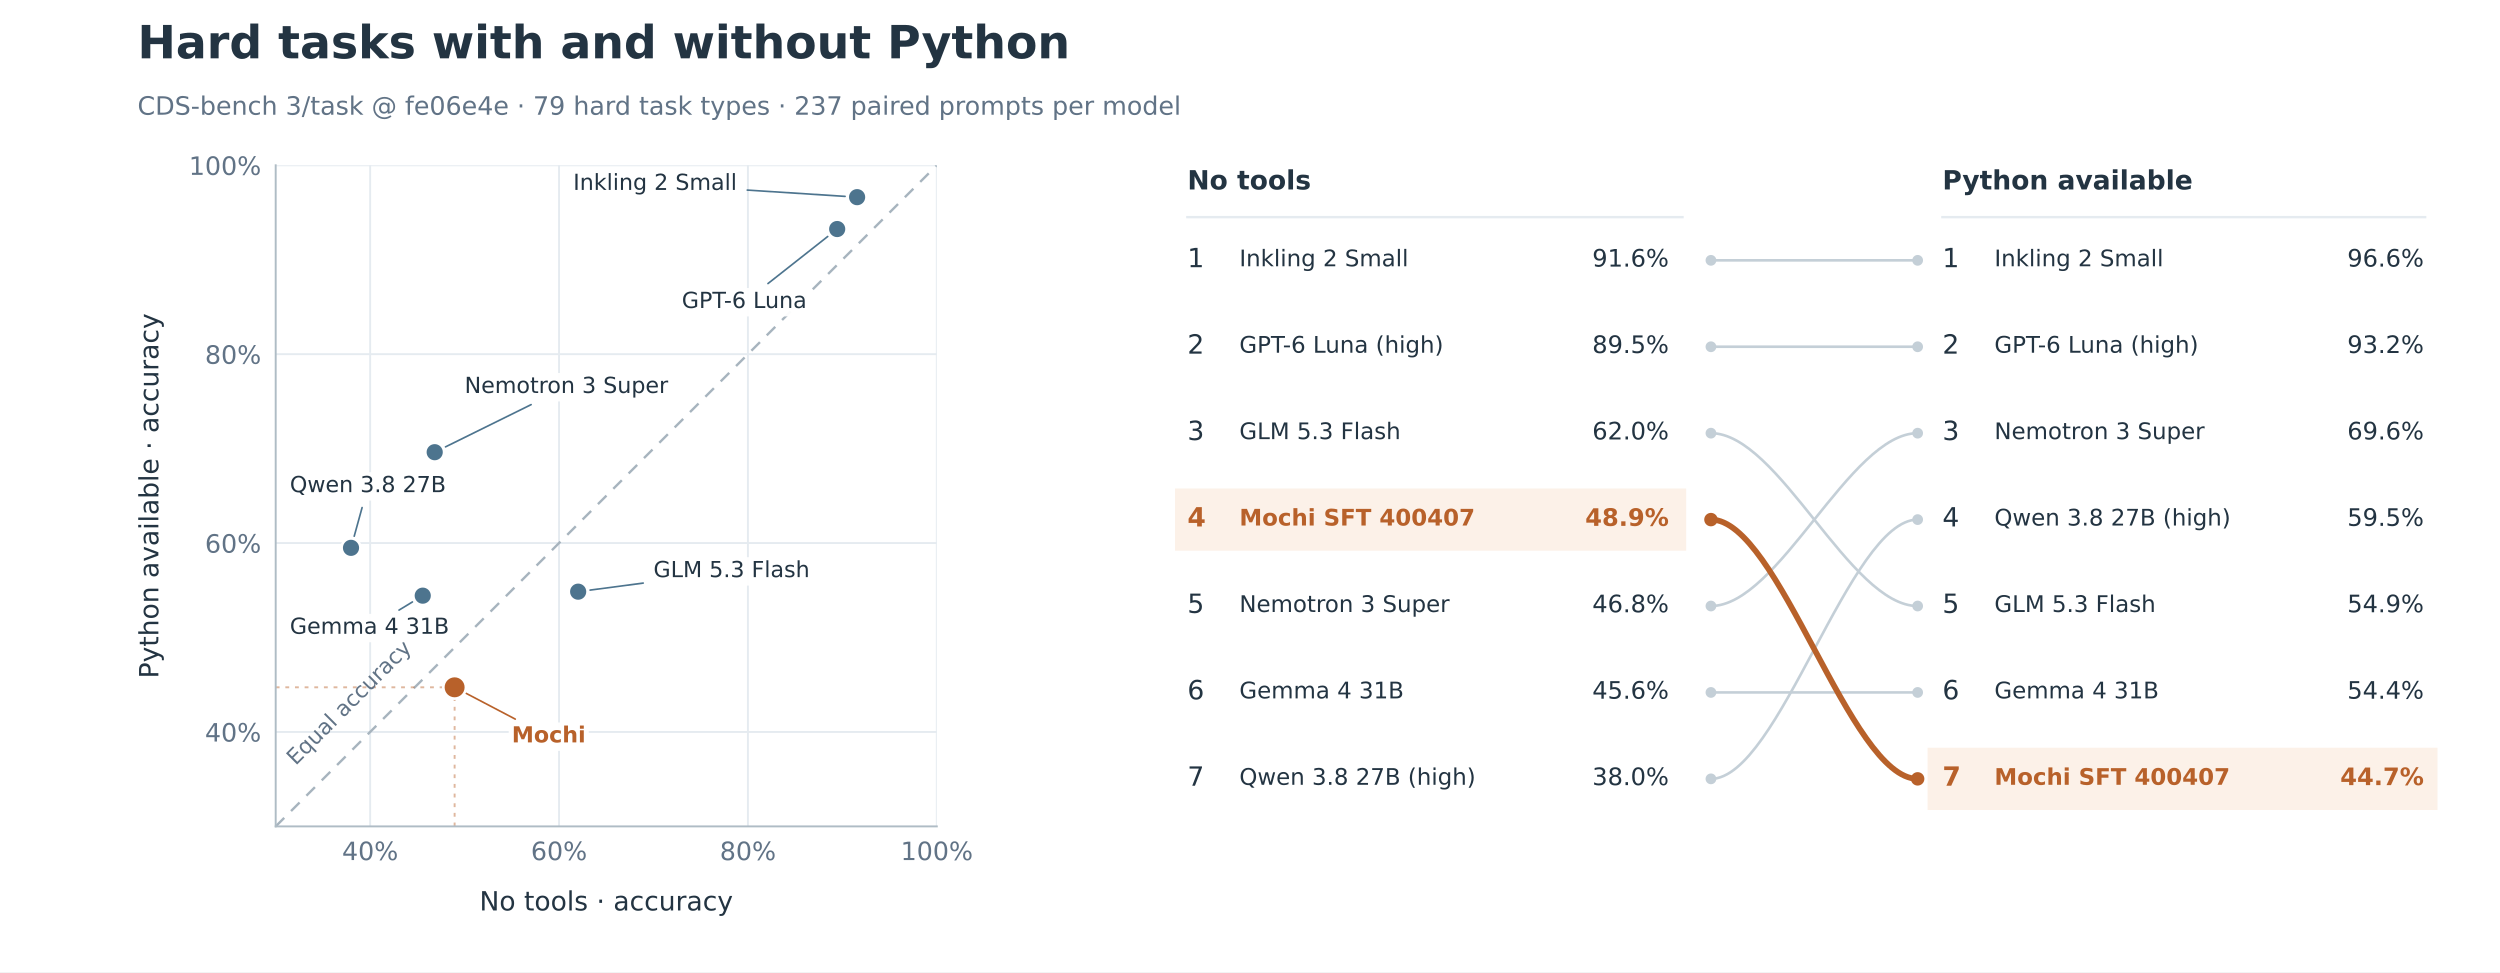
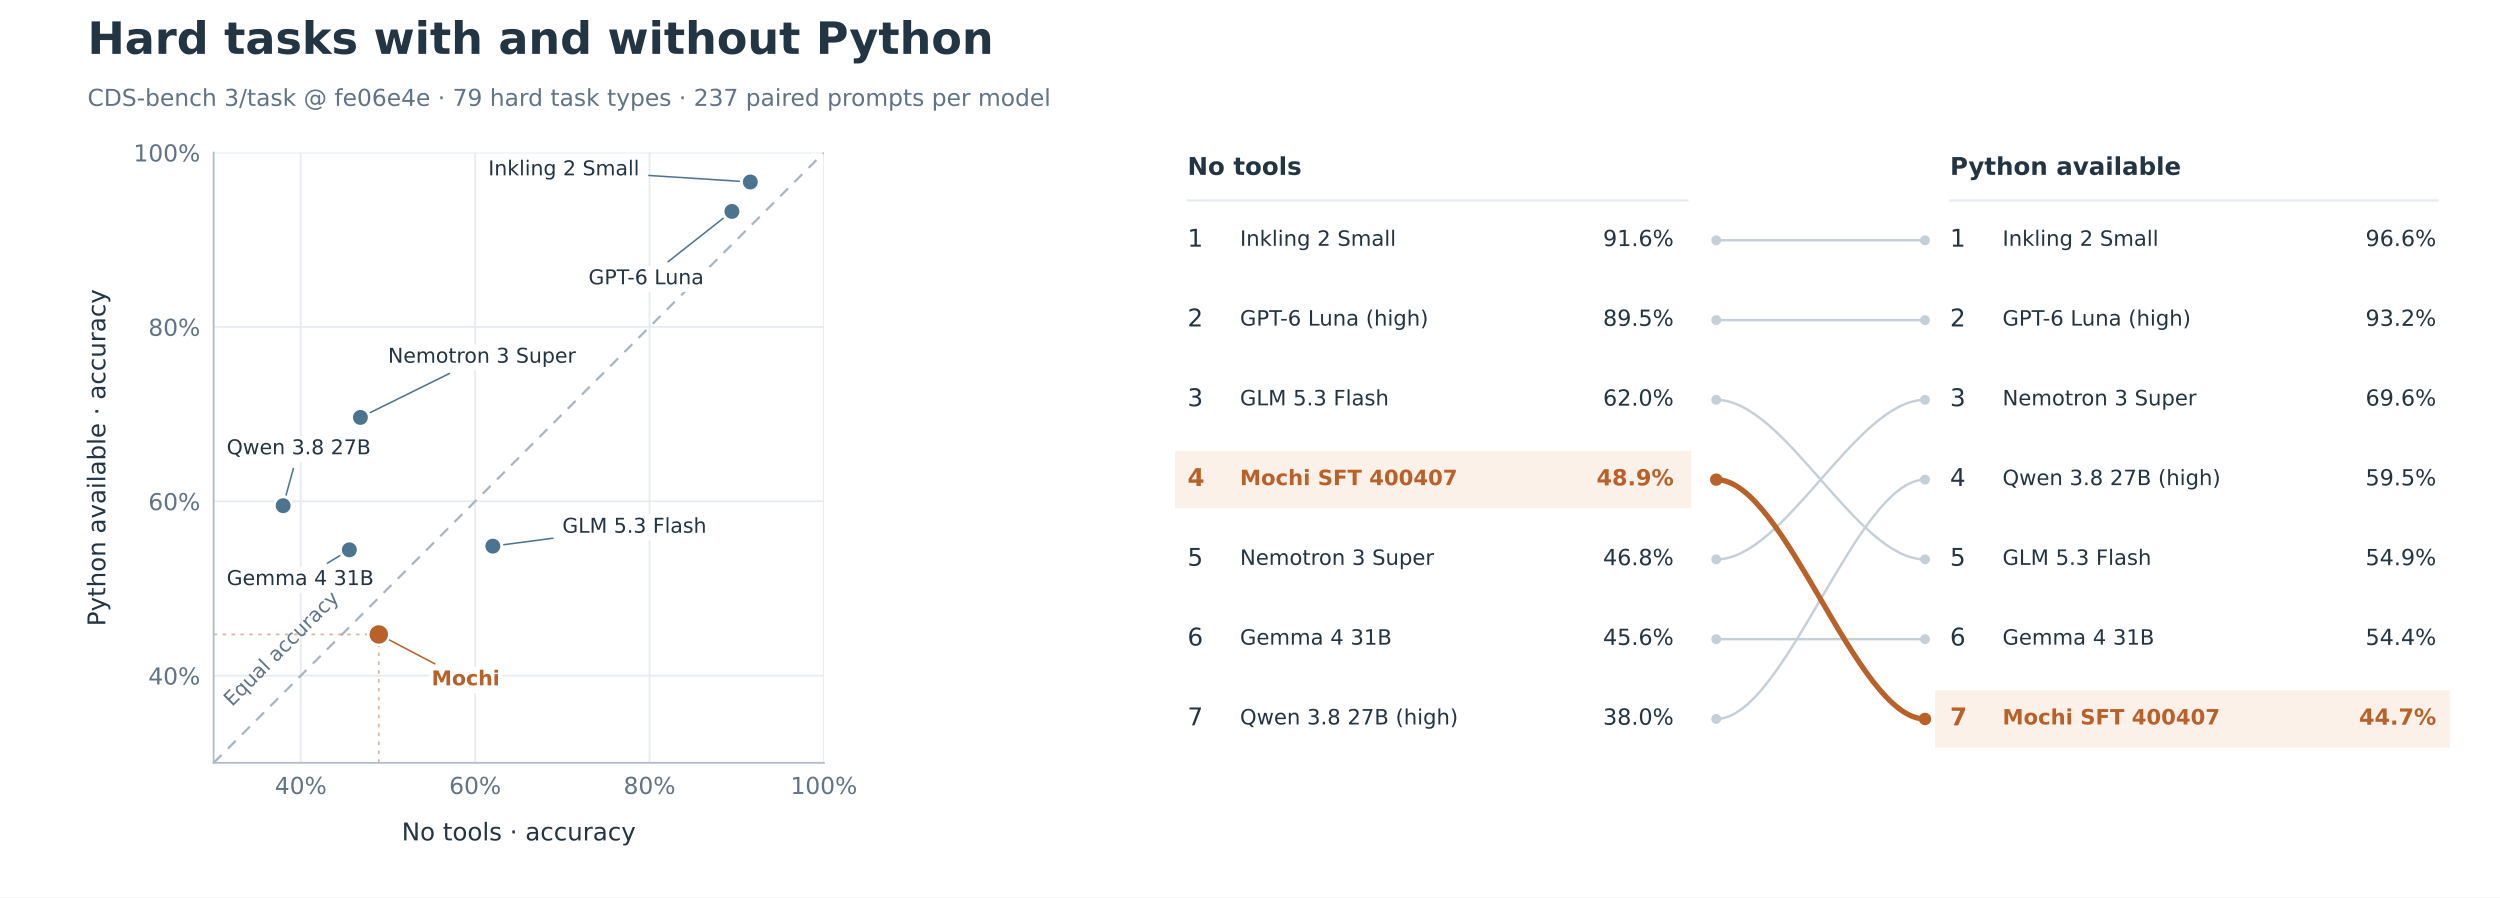
- <svg xmlns="http://www.w3.org/2000/svg" xmlns:xlink="http://www.w3.org/1999/xlink" width="1036.8pt" height="403.2pt" viewBox="0 0 1036.8 403.2" version="1.1">
+ <svg xmlns="http://www.w3.org/2000/svg" xmlns:xlink="http://www.w3.org/1999/xlink" width="1123.2pt" height="403.2pt" viewBox="0 0 1123.2 403.2" version="1.1">
  <defs>
    <style type="text/css">*{stroke-linejoin: round; stroke-linecap: butt}</style>
  </defs>
  <g id="figure_1">
    <g id="patch_1">
-       <path d="M 0 403.2  L 1036.8 403.2  L 1036.8 0  L 0 0  z " style="fill: #ffffff" />
+       <path d="M 0 403.2  L 1123.2 403.2  L 1123.2 0  L 0 0  z " style="fill: #ffffff" />
    </g>
    <g id="axes_1">
      <g id="patch_2">
-         <path d="M 114.336 342.72  L 388.512 342.72  L 388.512 68.544  L 114.336 68.544  z " style="fill: #ffffff" />
+         <path d="M 95.976 342.72  L 370.152 342.72  L 370.152 68.544  L 95.976 68.544  z " style="fill: #ffffff" />
      </g>
      <g id="matplotlib.axis_1">
        <g id="xtick_1">
          <g id="line2d_1">
-             <path d="M 153.504 342.72  L 153.504 68.544  " clip-path="url(#p7bc0e3a070)" style="fill: none; stroke: #e5ebf0; stroke-width: 0.8; stroke-linecap: square" />
+             <path d="M 135.144 342.72  L 135.144 68.544  " clip-path="url(#p1b340cc28b)" style="fill: none; stroke: #e5ebf0; stroke-width: 0.8; stroke-linecap: square" />
          </g>
          <g id="line2d_2" />
          <g id="text_1">
-             <text style="font-size: 10.5px; font-family: 'DejaVu Sans'; text-anchor: middle; fill: #617386" x="153.504" y="356.698" transform="rotate(-0 153.504 356.6975)">40%</text>
+             <text style="font-size: 10.5px; font-family: 'DejaVu Sans'; text-anchor: middle; fill: #617386" x="135.144" y="356.698" transform="rotate(-0 135.144 356.6975)">40%</text>
          </g>
        </g>
        <g id="xtick_2">
          <g id="line2d_3">
-             <path d="M 231.84 342.72  L 231.84 68.544  " clip-path="url(#p7bc0e3a070)" style="fill: none; stroke: #e5ebf0; stroke-width: 0.8; stroke-linecap: square" />
+             <path d="M 213.48 342.72  L 213.48 68.544  " clip-path="url(#p1b340cc28b)" style="fill: none; stroke: #e5ebf0; stroke-width: 0.8; stroke-linecap: square" />
          </g>
          <g id="line2d_4" />
          <g id="text_2">
-             <text style="font-size: 10.5px; font-family: 'DejaVu Sans'; text-anchor: middle; fill: #617386" x="231.84" y="356.698" transform="rotate(-0 231.84 356.6975)">60%</text>
+             <text style="font-size: 10.5px; font-family: 'DejaVu Sans'; text-anchor: middle; fill: #617386" x="213.48" y="356.698" transform="rotate(-0 213.48 356.6975)">60%</text>
          </g>
        </g>
        <g id="xtick_3">
          <g id="line2d_5">
-             <path d="M 310.176 342.72  L 310.176 68.544  " clip-path="url(#p7bc0e3a070)" style="fill: none; stroke: #e5ebf0; stroke-width: 0.8; stroke-linecap: square" />
+             <path d="M 291.816 342.72  L 291.816 68.544  " clip-path="url(#p1b340cc28b)" style="fill: none; stroke: #e5ebf0; stroke-width: 0.8; stroke-linecap: square" />
          </g>
          <g id="line2d_6" />
          <g id="text_3">
-             <text style="font-size: 10.5px; font-family: 'DejaVu Sans'; text-anchor: middle; fill: #617386" x="310.176" y="356.698" transform="rotate(-0 310.176 356.6975)">80%</text>
+             <text style="font-size: 10.5px; font-family: 'DejaVu Sans'; text-anchor: middle; fill: #617386" x="291.816" y="356.698" transform="rotate(-0 291.816 356.6975)">80%</text>
          </g>
        </g>
        <g id="xtick_4">
          <g id="line2d_7">
-             <path d="M 388.512 342.72  L 388.512 68.544  " clip-path="url(#p7bc0e3a070)" style="fill: none; stroke: #e5ebf0; stroke-width: 0.8; stroke-linecap: square" />
+             <path d="M 370.152 342.72  L 370.152 68.544  " clip-path="url(#p1b340cc28b)" style="fill: none; stroke: #e5ebf0; stroke-width: 0.8; stroke-linecap: square" />
          </g>
          <g id="line2d_8" />
          <g id="text_4">
-             <text style="font-size: 10.5px; font-family: 'DejaVu Sans'; text-anchor: middle; fill: #617386" x="388.512" y="356.698" transform="rotate(-0 388.512 356.6975)">100%</text>
+             <text style="font-size: 10.5px; font-family: 'DejaVu Sans'; text-anchor: middle; fill: #617386" x="370.152" y="356.698" transform="rotate(-0 370.152 356.6975)">100%</text>
          </g>
        </g>
        <g id="text_5">
-           <text style="font-size: 11px; font-family: 'DejaVu Sans'; text-anchor: middle; fill: #233442" x="251.424" y="377.578" transform="rotate(-0 251.424 377.5783)">No tools · accuracy</text>
+           <text style="font-size: 11px; font-family: 'DejaVu Sans'; text-anchor: middle; fill: #233442" x="233.064" y="377.578" transform="rotate(-0 233.064 377.5783)">No tools · accuracy</text>
        </g>
      </g>
      <g id="matplotlib.axis_2">
        <g id="ytick_1">
          <g id="line2d_9">
-             <path d="M 114.336 303.552  L 388.512 303.552  " clip-path="url(#p7bc0e3a070)" style="fill: none; stroke: #e5ebf0; stroke-width: 0.8; stroke-linecap: square" />
+             <path d="M 95.976 303.552  L 370.152 303.552  " clip-path="url(#p1b340cc28b)" style="fill: none; stroke: #e5ebf0; stroke-width: 0.8; stroke-linecap: square" />
          </g>
          <g id="line2d_10" />
          <g id="text_6">
-             <text style="font-size: 10.5px; font-family: 'DejaVu Sans'; text-anchor: end; fill: #617386" x="108.336" y="307.541" transform="rotate(-0 108.336 307.5408)">40%</text>
+             <text style="font-size: 10.5px; font-family: 'DejaVu Sans'; text-anchor: end; fill: #617386" x="89.976" y="307.541" transform="rotate(-0 89.976 307.5408)">40%</text>
          </g>
        </g>
        <g id="ytick_2">
          <g id="line2d_11">
-             <path d="M 114.336 225.216  L 388.512 225.216  " clip-path="url(#p7bc0e3a070)" style="fill: none; stroke: #e5ebf0; stroke-width: 0.8; stroke-linecap: square" />
+             <path d="M 95.976 225.216  L 370.152 225.216  " clip-path="url(#p1b340cc28b)" style="fill: none; stroke: #e5ebf0; stroke-width: 0.8; stroke-linecap: square" />
          </g>
          <g id="line2d_12" />
          <g id="text_7">
-             <text style="font-size: 10.5px; font-family: 'DejaVu Sans'; text-anchor: end; fill: #617386" x="108.336" y="229.205" transform="rotate(-0 108.336 229.2048)">60%</text>
+             <text style="font-size: 10.5px; font-family: 'DejaVu Sans'; text-anchor: end; fill: #617386" x="89.976" y="229.205" transform="rotate(-0 89.976 229.2048)">60%</text>
          </g>
        </g>
        <g id="ytick_3">
          <g id="line2d_13">
-             <path d="M 114.336 146.88  L 388.512 146.88  " clip-path="url(#p7bc0e3a070)" style="fill: none; stroke: #e5ebf0; stroke-width: 0.8; stroke-linecap: square" />
+             <path d="M 95.976 146.88  L 370.152 146.88  " clip-path="url(#p1b340cc28b)" style="fill: none; stroke: #e5ebf0; stroke-width: 0.8; stroke-linecap: square" />
          </g>
          <g id="line2d_14" />
          <g id="text_8">
-             <text style="font-size: 10.5px; font-family: 'DejaVu Sans'; text-anchor: end; fill: #617386" x="108.336" y="150.869" transform="rotate(-0 108.336 150.8688)">80%</text>
+             <text style="font-size: 10.5px; font-family: 'DejaVu Sans'; text-anchor: end; fill: #617386" x="89.976" y="150.869" transform="rotate(-0 89.976 150.8688)">80%</text>
          </g>
        </g>
        <g id="ytick_4">
          <g id="line2d_15">
-             <path d="M 114.336 68.544  L 388.512 68.544  " clip-path="url(#p7bc0e3a070)" style="fill: none; stroke: #e5ebf0; stroke-width: 0.8; stroke-linecap: square" />
+             <path d="M 95.976 68.544  L 370.152 68.544  " clip-path="url(#p1b340cc28b)" style="fill: none; stroke: #e5ebf0; stroke-width: 0.8; stroke-linecap: square" />
          </g>
          <g id="line2d_16" />
          <g id="text_9">
-             <text style="font-size: 10.5px; font-family: 'DejaVu Sans'; text-anchor: end; fill: #617386" x="108.336" y="72.533" transform="rotate(-0 108.336 72.53277)">100%</text>
+             <text style="font-size: 10.5px; font-family: 'DejaVu Sans'; text-anchor: end; fill: #617386" x="89.976" y="72.533" transform="rotate(-0 89.976 72.53277)">100%</text>
          </g>
        </g>
        <g id="text_10">
-           <text style="font-size: 11px; font-family: 'DejaVu Sans'; text-anchor: middle; fill: #233442" x="65.675" y="205.632" transform="rotate(-90 65.67491 205.632)">Python available · accuracy</text>
+           <text style="font-size: 11px; font-family: 'DejaVu Sans'; text-anchor: middle; fill: #233442" x="47.315" y="205.632" transform="rotate(-90 47.31491 205.632)">Python available · accuracy</text>
        </g>
      </g>
      <g id="line2d_17">
-         <path d="M 114.336 342.72  L 388.512 68.544  " clip-path="url(#p7bc0e3a070)" style="fill: none; stroke-dasharray: 5,4; stroke-dashoffset: 0; stroke: #a7b4be" />
+         <path d="M 95.976 342.72  L 370.152 68.544  " clip-path="url(#p1b340cc28b)" style="fill: none; stroke-dasharray: 5,4; stroke-dashoffset: 0; stroke: #a7b4be" />
      </g>
      <g id="LineCollection_1">
-         <path d="M 188.54 342.72  L 188.54 285.042  " clip-path="url(#p7bc0e3a070)" style="fill: none; stroke-dasharray: 1.6,2.4; stroke-dashoffset: 0; stroke: #b8612a; stroke-opacity: 0.45; stroke-width: 0.8" />
+         <path d="M 170.18 342.72  L 170.18 285.042  " clip-path="url(#p1b340cc28b)" style="fill: none; stroke-dasharray: 1.6,2.4; stroke-dashoffset: 0; stroke: #b8612a; stroke-opacity: 0.45; stroke-width: 0.8" />
      </g>
      <g id="LineCollection_2">
-         <path d="M 114.336 285.042  L 188.54 285.042  " clip-path="url(#p7bc0e3a070)" style="fill: none; stroke-dasharray: 1.6,2.4; stroke-dashoffset: 0; stroke: #b8612a; stroke-opacity: 0.45; stroke-width: 0.8" />
+         <path d="M 95.976 285.042  L 170.18 285.042  " clip-path="url(#p1b340cc28b)" style="fill: none; stroke-dasharray: 1.6,2.4; stroke-dashoffset: 0; stroke: #b8612a; stroke-opacity: 0.45; stroke-width: 0.8" />
      </g>
      <g id="patch_3">
-         <path d="M 114.336 342.72  L 114.336 68.544  " style="fill: none; stroke: #afbcc5; stroke-width: 0.8; stroke-linejoin: miter; stroke-linecap: square" />
+         <path d="M 95.976 342.72  L 95.976 68.544  " style="fill: none; stroke: #afbcc5; stroke-width: 0.8; stroke-linejoin: miter; stroke-linecap: square" />
      </g>
      <g id="patch_4">
-         <path d="M 114.336 342.72  L 388.512 342.72  " style="fill: none; stroke: #afbcc5; stroke-width: 0.8; stroke-linejoin: miter; stroke-linecap: square" />
+         <path d="M 95.976 342.72  L 370.152 342.72  " style="fill: none; stroke: #afbcc5; stroke-width: 0.8; stroke-linejoin: miter; stroke-linecap: square" />
      </g>
      <g id="text_11">
-         <text style="font-size: 9px; font-family: 'DejaVu Sans'; text-anchor: start; fill: #617386" x="122.599" y="317.69" transform="rotate(-45 122.5992 317.6904)">Equal accuracy</text>
+         <text style="font-size: 9px; font-family: 'DejaVu Sans'; text-anchor: start; fill: #617386" x="104.239" y="317.69" transform="rotate(-45 104.2392 317.6904)">Equal accuracy</text>
      </g>
      <g id="patch_5">
-         <path d="M 309.909 78.836  Q 330.188 80.14 350.468 81.444  " style="fill: none; stroke: #4d748e; stroke-width: 0.7; stroke-linecap: round" />
+         <path d="M 291.549 78.836  Q 311.829 80.14 332.108 81.444  " style="fill: none; stroke: #4d748e; stroke-width: 0.7; stroke-linecap: round" />
      </g>
      <g id="text_12">
        <g id="patch_6">
-           <path d="M 236.427 82.266  L 306.911 82.266  L 306.911 70.489  L 236.427 70.489  z " style="fill: #ffffff; opacity: 0.95" />
-         </g>
-         <text style="font-size: 9.2px; font-family: 'DejaVu Sans'; text-anchor: start; fill: #233442" x="237.715" y="78.768" transform="rotate(-0 237.7152 78.7678)">Inkling 2 Small</text>
+           <path d="M 218.067 82.266  L 288.551 82.266  L 288.551 70.489  L 218.067 70.489  z " style="fill: #ffffff; opacity: 0.95" />
+         </g>
+         <text style="font-size: 9.2px; font-family: 'DejaVu Sans'; text-anchor: start; fill: #233442" x="219.355" y="78.768" transform="rotate(-0 219.3552 78.7678)">Inkling 2 Small</text>
      </g>
      <g id="patch_7">
-         <path d="M 318.495 117.594  Q 330.881 107.837 343.268 98.08  " style="fill: none; stroke: #4d748e; stroke-width: 0.7; stroke-linecap: round" />
+         <path d="M 300.135 117.594  Q 312.521 107.837 324.908 98.08  " style="fill: none; stroke: #4d748e; stroke-width: 0.7; stroke-linecap: round" />
      </g>
      <g id="text_13">
        <g id="patch_8">
-           <path d="M 281.47 131.226  L 335.858 131.226  L 335.858 119.45  L 281.47 119.45  z " style="fill: #ffffff; opacity: 0.95" />
-         </g>
-         <text style="font-size: 9.2px; font-family: 'DejaVu Sans'; text-anchor: start; fill: #233442" x="282.758" y="127.727" transform="rotate(-0 282.7584 127.7274)">GPT-6 Luna</text>
+           <path d="M 263.11 131.226  L 317.498 131.226  L 317.498 119.45  L 263.11 119.45  z " style="fill: #ffffff; opacity: 0.95" />
+         </g>
+         <text style="font-size: 9.2px; font-family: 'DejaVu Sans'; text-anchor: start; fill: #233442" x="264.398" y="127.727" transform="rotate(-0 264.3984 127.7274)">GPT-6 Luna</text>
      </g>
      <g id="patch_9">
-         <path d="M 220.263 167.806  Q 202.511 176.565 184.76 185.323  " style="fill: none; stroke: #4d748e; stroke-width: 0.7; stroke-linecap: round" />
+         <path d="M 201.903 167.806  Q 184.151 176.565 166.4 185.323  " style="fill: none; stroke: #4d748e; stroke-width: 0.7; stroke-linecap: round" />
      </g>
      <g id="text_14">
        <g id="patch_10">
-           <path d="M 191.384 166.477  L 278.396 166.477  L 278.396 154.701  L 191.384 154.701  z " style="fill: #ffffff; opacity: 0.95" />
-         </g>
-         <text style="font-size: 9.2px; font-family: 'DejaVu Sans'; text-anchor: start; fill: #233442" x="192.672" y="162.979" transform="rotate(-0 192.672 162.9786)">Nemotron 3 Super</text>
+           <path d="M 173.024 166.477  L 260.036 166.477  L 260.036 154.701  L 173.024 154.701  z " style="fill: #ffffff; opacity: 0.95" />
+         </g>
+         <text style="font-size: 9.2px; font-family: 'DejaVu Sans'; text-anchor: start; fill: #233442" x="174.312" y="162.979" transform="rotate(-0 174.312 162.9786)">Nemotron 3 Super</text>
      </g>
      <g id="patch_11">
-         <path d="M 266.746 241.812  Q 255.737 243.268 244.728 244.723  " style="fill: none; stroke: #4d748e; stroke-width: 0.7; stroke-linecap: round" />
+         <path d="M 248.386 241.812  Q 237.377 243.268 226.368 244.723  " style="fill: none; stroke: #4d748e; stroke-width: 0.7; stroke-linecap: round" />
      </g>
      <g id="text_15">
        <g id="patch_12">
-           <path d="M 269.72 242.855  L 337.075 242.855  L 337.075 231.078  L 269.72 231.078  z " style="fill: #ffffff; opacity: 0.95" />
-         </g>
-         <text style="font-size: 9.2px; font-family: 'DejaVu Sans'; text-anchor: start; fill: #233442" x="271.008" y="239.357" transform="rotate(-0 271.008 239.3566)">GLM 5.3 Flash</text>
+           <path d="M 251.36 242.855  L 318.716 242.855  L 318.716 231.078  L 251.36 231.078  z " style="fill: #ffffff; opacity: 0.95" />
+         </g>
+         <text style="font-size: 9.2px; font-family: 'DejaVu Sans'; text-anchor: start; fill: #233442" x="252.648" y="239.357" transform="rotate(-0 252.648 239.3566)">GLM 5.3 Flash</text>
      </g>
      <g id="patch_13">
-         <path d="M 150.17 210.498  Q 148.535 216.437 146.899 222.376  " style="fill: none; stroke: #4d748e; stroke-width: 0.7; stroke-linecap: round" />
+         <path d="M 131.81 210.498  Q 130.175 216.437 128.539 222.376  " style="fill: none; stroke: #4d748e; stroke-width: 0.7; stroke-linecap: round" />
      </g>
      <g id="text_16">
        <g id="patch_14">
-           <path d="M 118.923 207.603  L 186.254 207.603  L 186.254 195.827  L 118.923 195.827  z " style="fill: #ffffff; opacity: 0.95" />
-         </g>
-         <text style="font-size: 9.2px; font-family: 'DejaVu Sans'; text-anchor: start; fill: #233442" x="120.211" y="204.105" transform="rotate(-0 120.2112 204.105)">Qwen 3.8 27B</text>
+           <path d="M 100.563 207.603  L 167.894 207.603  L 167.894 195.827  L 100.563 195.827  z " style="fill: #ffffff; opacity: 0.95" />
+         </g>
+         <text style="font-size: 9.2px; font-family: 'DejaVu Sans'; text-anchor: start; fill: #233442" x="101.851" y="204.105" transform="rotate(-0 101.8512 204.105)">Qwen 3.8 27B</text>
      </g>
      <g id="patch_15">
-         <path d="M 165.481 253.02  Q 168.264 251.326 171.046 249.632  " style="fill: none; stroke: #4d748e; stroke-width: 0.7; stroke-linecap: round" />
+         <path d="M 147.121 253.02  Q 149.904 251.326 152.686 249.632  " style="fill: none; stroke: #4d748e; stroke-width: 0.7; stroke-linecap: round" />
      </g>
      <g id="text_17">
        <g id="patch_16">
-           <path d="M 118.923 266.355  L 187.57 266.355  L 187.57 254.579  L 118.923 254.579  z " style="fill: #ffffff; opacity: 0.95" />
-         </g>
-         <text style="font-size: 9.2px; font-family: 'DejaVu Sans'; text-anchor: start; fill: #233442" x="120.211" y="262.857" transform="rotate(-0 120.2112 262.857)">Gemma 4 31B</text>
+           <path d="M 100.563 266.355  L 169.21 266.355  L 169.21 254.579  L 100.563 254.579  z " style="fill: #ffffff; opacity: 0.95" />
+         </g>
+         <text style="font-size: 9.2px; font-family: 'DejaVu Sans'; text-anchor: start; fill: #233442" x="101.851" y="262.857" transform="rotate(-0 101.8512 262.857)">Gemma 4 31B</text>
      </g>
      <g id="patch_17">
-         <path d="M 213.687 298.229  Q 203.328 292.797 192.97 287.365  " style="fill: none; stroke: #b8612a; stroke-width: 0.7; stroke-linecap: round" />
+         <path d="M 195.327 298.229  Q 184.968 292.797 174.61 287.365  " style="fill: none; stroke: #b8612a; stroke-width: 0.7; stroke-linecap: round" />
      </g>
      <g id="text_18">
        <g id="patch_18">
-           <path d="M 210.968 311.399  L 244.177 311.399  L 244.177 299.622  L 210.968 299.622  z " style="fill: #ffffff; opacity: 0.95" />
-         </g>
-         <text style="font-weight: 700; font-size: 9.2px; font-family: 'DejaVu Sans'; text-anchor: start; fill: #b8612a" x="212.256" y="307.901" transform="rotate(-0 212.256 307.9006)">Mochi</text>
+           <path d="M 192.608 311.399  L 225.817 311.399  L 225.817 299.622  L 192.608 299.622  z " style="fill: #ffffff; opacity: 0.95" />
+         </g>
+         <text style="font-weight: 700; font-size: 9.2px; font-family: 'DejaVu Sans'; text-anchor: start; fill: #b8612a" x="193.896" y="307.901" transform="rotate(-0 193.896 307.9006)">Mochi</text>
      </g>
      <g id="PathCollection_1">
        <defs>
-           <path id="m084193878b" d="M 0 3.905  C 1.036 3.905 2.029 3.494 2.761 2.761  C 3.494 2.029 3.905 1.036 3.905 0  C 3.905 -1.036 3.494 -2.029 2.761 -2.761  C 2.029 -3.494 1.036 -3.905 0 -3.905  C -1.036 -3.905 -2.029 -3.494 -2.761 -2.761  C -3.494 -2.029 -3.905 -1.036 -3.905 0  C -3.905 1.036 -3.494 2.029 -2.761 2.761  C -2.029 3.494 -1.036 3.905 0 3.905  z " style="stroke: #ffffff; stroke-width: 1.1" />
+           <path id="m61bcc701a3" d="M 0 3.905  C 1.036 3.905 2.029 3.494 2.761 2.761  C 3.494 2.029 3.905 1.036 3.905 0  C 3.905 -1.036 3.494 -2.029 2.761 -2.761  C 2.029 -3.494 1.036 -3.905 0 -3.905  C -1.036 -3.905 -2.029 -3.494 -2.761 -2.761  C -3.494 -2.029 -3.905 -1.036 -3.905 0  C -3.905 1.036 -3.494 2.029 -2.761 2.761  C -2.029 3.494 -1.036 3.905 0 3.905  z " style="stroke: #ffffff; stroke-width: 1.1" />
        </defs>
-         <g clip-path="url(#p7bc0e3a070)">
-           <use xlink:href="#m084193878b" x="355.459" y="81.765" style="fill: #4d748e; stroke: #ffffff; stroke-width: 1.1" />
+         <g clip-path="url(#p1b340cc28b)">
+           <use xlink:href="#m61bcc701a3" x="337.099" y="81.765" style="fill: #4d748e; stroke: #ffffff; stroke-width: 1.1" />
        </g>
      </g>
      <g id="PathCollection_2">
-         <g clip-path="url(#p7bc0e3a070)">
-           <use xlink:href="#m084193878b" x="347.196" y="94.987" style="fill: #4d748e; stroke: #ffffff; stroke-width: 1.1" />
+         <g clip-path="url(#p1b340cc28b)">
+           <use xlink:href="#m61bcc701a3" x="328.836" y="94.987" style="fill: #4d748e; stroke: #ffffff; stroke-width: 1.1" />
        </g>
      </g>
      <g id="PathCollection_3">
-         <g clip-path="url(#p7bc0e3a070)">
-           <use xlink:href="#m084193878b" x="180.277" y="187.535" style="fill: #4d748e; stroke: #ffffff; stroke-width: 1.1" />
+         <g clip-path="url(#p1b340cc28b)">
+           <use xlink:href="#m61bcc701a3" x="161.917" y="187.535" style="fill: #4d748e; stroke: #ffffff; stroke-width: 1.1" />
        </g>
      </g>
      <g id="PathCollection_4">
-         <g clip-path="url(#p7bc0e3a070)">
-           <use xlink:href="#m084193878b" x="239.773" y="245.378" style="fill: #4d748e; stroke: #ffffff; stroke-width: 1.1" />
+         <g clip-path="url(#p1b340cc28b)">
+           <use xlink:href="#m61bcc701a3" x="221.413" y="245.378" style="fill: #4d748e; stroke: #ffffff; stroke-width: 1.1" />
        </g>
      </g>
      <g id="PathCollection_5">
-         <g clip-path="url(#p7bc0e3a070)">
-           <use xlink:href="#m084193878b" x="145.571" y="227.199" style="fill: #4d748e; stroke: #ffffff; stroke-width: 1.1" />
+         <g clip-path="url(#p1b340cc28b)">
+           <use xlink:href="#m61bcc701a3" x="127.211" y="227.199" style="fill: #4d748e; stroke: #ffffff; stroke-width: 1.1" />
        </g>
      </g>
      <g id="PathCollection_6">
-         <g clip-path="url(#p7bc0e3a070)">
-           <use xlink:href="#m084193878b" x="175.319" y="247.031" style="fill: #4d748e; stroke: #ffffff; stroke-width: 1.1" />
+         <g clip-path="url(#p1b340cc28b)">
+           <use xlink:href="#m61bcc701a3" x="156.959" y="247.031" style="fill: #4d748e; stroke: #ffffff; stroke-width: 1.1" />
        </g>
      </g>
      <g id="PathCollection_7">
        <defs>
-           <path id="m2ccb320f0d" d="M 0 4.69  C 1.244 4.69 2.437 4.196 3.317 3.317  C 4.196 2.437 4.69 1.244 4.69 0  C 4.69 -1.244 4.196 -2.437 3.317 -3.317  C 2.437 -4.196 1.244 -4.69 0 -4.69  C -1.244 -4.69 -2.437 -4.196 -3.317 -3.317  C -4.196 -2.437 -4.69 -1.244 -4.69 0  C -4.69 1.244 -4.196 2.437 -3.317 3.317  C -2.437 4.196 -1.244 4.69 0 4.69  z " style="stroke: #ffffff; stroke-width: 1.1" />
+           <path id="m64afc90ebf" d="M 0 4.69  C 1.244 4.69 2.437 4.196 3.317 3.317  C 4.196 2.437 4.69 1.244 4.69 0  C 4.69 -1.244 4.196 -2.437 3.317 -3.317  C 2.437 -4.196 1.244 -4.69 0 -4.69  C -1.244 -4.69 -2.437 -4.196 -3.317 -3.317  C -4.196 -2.437 -4.69 -1.244 -4.69 0  C -4.69 1.244 -4.196 2.437 -3.317 3.317  C -2.437 4.196 -1.244 4.69 0 4.69  z " style="stroke: #ffffff; stroke-width: 1.1" />
        </defs>
-         <g clip-path="url(#p7bc0e3a070)">
-           <use xlink:href="#m2ccb320f0d" x="188.54" y="285.042" style="fill: #b8612a; stroke: #ffffff; stroke-width: 1.1" />
+         <g clip-path="url(#p1b340cc28b)">
+           <use xlink:href="#m64afc90ebf" x="170.18" y="285.042" style="fill: #b8612a; stroke: #ffffff; stroke-width: 1.1" />
        </g>
      </g>
    </g>
    <g id="axes_2">
      <g id="patch_19">
-         <path d="M 486.269 202.586  L 699.296 202.586  L 699.296 228.39  L 486.269 228.39  z " clip-path="url(#p9c3160894c)" style="fill: #fcf1e8" />
+         <path d="M 526.781 202.586  L 759.845 202.586  L 759.845 228.39  L 526.781 228.39  z " clip-path="url(#p57ec5354a0)" style="fill: #fcf1e8" />
      </g>
      <g id="patch_20">
-         <path d="M 799.393 310.106  L 1012.42 310.106  L 1012.42 335.91  L 799.393 335.91  z " clip-path="url(#p9c3160894c)" style="fill: #fcf1e8" />
+         <path d="M 869.357 310.106  L 1102.421 310.106  L 1102.421 335.91  L 869.357 335.91  z " clip-path="url(#p57ec5354a0)" style="fill: #fcf1e8" />
      </g>
      <g id="patch_21">
-         <path d="M 709.563 107.968  C 737.795 107.968 767.054 107.968 795.287 107.968  " clip-path="url(#p9c3160894c)" style="fill: none; stroke: #c4cfd7; stroke-width: 1.1; stroke-linejoin: miter" />
+         <path d="M 771.077 107.968  C 801.965 107.968 833.976 107.968 864.864 107.968  " clip-path="url(#p57ec5354a0)" style="fill: none; stroke: #c4cfd7; stroke-width: 1.1; stroke-linejoin: miter" />
      </g>
      <g id="patch_22">
-         <path d="M 709.563 143.808  C 737.795 143.808 767.054 143.808 795.287 143.808  " clip-path="url(#p9c3160894c)" style="fill: none; stroke: #c4cfd7; stroke-width: 1.1; stroke-linejoin: miter" />
+         <path d="M 771.077 143.808  C 801.965 143.808 833.976 143.808 864.864 143.808  " clip-path="url(#p57ec5354a0)" style="fill: none; stroke: #c4cfd7; stroke-width: 1.1; stroke-linejoin: miter" />
      </g>
      <g id="patch_23">
-         <path d="M 709.563 251.328  C 737.795 251.328 767.054 179.648 795.287 179.648  " clip-path="url(#p9c3160894c)" style="fill: none; stroke: #c4cfd7; stroke-width: 1.1; stroke-linejoin: miter" />
+         <path d="M 771.077 251.328  C 801.965 251.328 833.976 179.648 864.864 179.648  " clip-path="url(#p57ec5354a0)" style="fill: none; stroke: #c4cfd7; stroke-width: 1.1; stroke-linejoin: miter" />
      </g>
      <g id="patch_24">
-         <path d="M 709.563 179.648  C 737.795 179.648 767.054 251.328 795.287 251.328  " clip-path="url(#p9c3160894c)" style="fill: none; stroke: #c4cfd7; stroke-width: 1.1; stroke-linejoin: miter" />
+         <path d="M 771.077 179.648  C 801.965 179.648 833.976 251.328 864.864 251.328  " clip-path="url(#p57ec5354a0)" style="fill: none; stroke: #c4cfd7; stroke-width: 1.1; stroke-linejoin: miter" />
      </g>
      <g id="patch_25">
-         <path d="M 709.563 323.008  C 737.795 323.008 767.054 215.488 795.287 215.488  " clip-path="url(#p9c3160894c)" style="fill: none; stroke: #c4cfd7; stroke-width: 1.1; stroke-linejoin: miter" />
+         <path d="M 771.077 323.008  C 801.965 323.008 833.976 215.488 864.864 215.488  " clip-path="url(#p57ec5354a0)" style="fill: none; stroke: #c4cfd7; stroke-width: 1.1; stroke-linejoin: miter" />
      </g>
      <g id="patch_26">
-         <path d="M 709.563 287.168  C 737.795 287.168 767.054 287.168 795.287 287.168  " clip-path="url(#p9c3160894c)" style="fill: none; stroke: #c4cfd7; stroke-width: 1.1; stroke-linejoin: miter" />
+         <path d="M 771.077 287.168  C 801.965 287.168 833.976 287.168 864.864 287.168  " clip-path="url(#p57ec5354a0)" style="fill: none; stroke: #c4cfd7; stroke-width: 1.1; stroke-linejoin: miter" />
      </g>
      <g id="line2d_18">
-         <path d="M 492.429 90.048  L 697.756 90.048  " clip-path="url(#p9c3160894c)" style="fill: none; stroke: #e5ebf0; stroke-linecap: square" />
+         <path d="M 533.52 90.048  L 758.16 90.048  " clip-path="url(#p57ec5354a0)" style="fill: none; stroke: #e5ebf0; stroke-linecap: square" />
      </g>
      <g id="line2d_19">
-         <path d="M 805.553 90.048  L 1005.747 90.048  " clip-path="url(#p9c3160894c)" style="fill: none; stroke: #e5ebf0; stroke-linecap: square" />
+         <path d="M 876.096 90.048  L 1095.12 90.048  " clip-path="url(#p57ec5354a0)" style="fill: none; stroke: #e5ebf0; stroke-linecap: square" />
      </g>
      <g id="text_19">
-         <text style="font-weight: 700; font-size: 11px; font-family: 'DejaVu Sans'; text-anchor: start; fill: #233442" x="492.429" y="78.57" transform="rotate(-0 492.4292 78.56985)">No tools</text>
+         <text style="font-weight: 700; font-size: 11px; font-family: 'DejaVu Sans'; text-anchor: start; fill: #233442" x="533.52" y="78.57" transform="rotate(-0 533.52 78.56985)">No tools</text>
      </g>
      <g id="text_20">
-         <text style="font-weight: 700; font-size: 11px; font-family: 'DejaVu Sans'; text-anchor: start; fill: #233442" x="805.553" y="78.57" transform="rotate(-0 805.5529 78.56985)">Python available</text>
+         <text style="font-weight: 700; font-size: 11px; font-family: 'DejaVu Sans'; text-anchor: start; fill: #233442" x="876.096" y="78.57" transform="rotate(-0 876.096 78.56985)">Python available</text>
      </g>
      <g id="text_21">
-         <text style="font-size: 11px; font-family: 'DejaVu Sans'; text-anchor: start; fill: #233442" x="492.429" y="110.825" transform="rotate(-0 492.4292 110.8254)">1</text>
+         <text style="font-size: 11px; font-family: 'DejaVu Sans'; text-anchor: start; fill: #233442" x="533.52" y="110.825" transform="rotate(-0 533.52 110.8254)">1</text>
      </g>
      <g id="text_22">
-         <text style="font-size: 9.5px; font-family: 'DejaVu Sans'; text-anchor: start; fill: #233442" x="513.989" y="110.436" transform="rotate(-0 513.9885 110.4361)">Inkling 2 Small</text>
+         <text style="font-size: 9.5px; font-family: 'DejaVu Sans'; text-anchor: start; fill: #233442" x="557.107" y="110.436" transform="rotate(-0 557.1072 110.4361)">Inkling 2 Small</text>
      </g>
      <g id="text_23">
-         <text style="font-size: 10px; font-family: 'DejaVu Sans'; text-anchor: end; fill: #233442" x="692.11" y="110.566" transform="rotate(-0 692.1097 110.5657)">91.6%</text>
+         <text style="font-size: 10px; font-family: 'DejaVu Sans'; text-anchor: end; fill: #233442" x="751.982" y="110.566" transform="rotate(-0 751.9824 110.5657)">91.6%</text>
      </g>
      <g id="text_24">
-         <text style="font-size: 11px; font-family: 'DejaVu Sans'; text-anchor: start; fill: #233442" x="805.553" y="110.825" transform="rotate(-0 805.5529 110.8254)">1</text>
+         <text style="font-size: 11px; font-family: 'DejaVu Sans'; text-anchor: start; fill: #233442" x="876.096" y="110.825" transform="rotate(-0 876.096 110.8254)">1</text>
      </g>
      <g id="text_25">
-         <text style="font-size: 9.5px; font-family: 'DejaVu Sans'; text-anchor: start; fill: #233442" x="827.112" y="110.436" transform="rotate(-0 827.1123 110.4361)">Inkling 2 Small</text>
+         <text style="font-size: 9.5px; font-family: 'DejaVu Sans'; text-anchor: start; fill: #233442" x="899.683" y="110.436" transform="rotate(-0 899.6832 110.4361)">Inkling 2 Small</text>
      </g>
      <g id="text_26">
-         <text style="font-size: 10px; font-family: 'DejaVu Sans'; text-anchor: end; fill: #233442" x="1005.234" y="110.566" transform="rotate(-0 1005.234 110.5657)">96.6%</text>
+         <text style="font-size: 10px; font-family: 'DejaVu Sans'; text-anchor: end; fill: #233442" x="1094.558" y="110.566" transform="rotate(-0 1094.558 110.5657)">96.6%</text>
      </g>
      <g id="text_27">
-         <text style="font-size: 11px; font-family: 'DejaVu Sans'; text-anchor: start; fill: #233442" x="492.429" y="146.665" transform="rotate(-0 492.4292 146.6654)">2</text>
+         <text style="font-size: 11px; font-family: 'DejaVu Sans'; text-anchor: start; fill: #233442" x="533.52" y="146.665" transform="rotate(-0 533.52 146.6654)">2</text>
      </g>
      <g id="text_28">
-         <text style="font-size: 9.5px; font-family: 'DejaVu Sans'; text-anchor: start; fill: #233442" x="513.989" y="146.276" transform="rotate(-0 513.9885 146.2761)">GPT-6 Luna (high)</text>
+         <text style="font-size: 9.5px; font-family: 'DejaVu Sans'; text-anchor: start; fill: #233442" x="557.107" y="146.276" transform="rotate(-0 557.1072 146.2761)">GPT-6 Luna (high)</text>
      </g>
      <g id="text_29">
-         <text style="font-size: 10px; font-family: 'DejaVu Sans'; text-anchor: end; fill: #233442" x="692.11" y="146.406" transform="rotate(-0 692.1097 146.4057)">89.5%</text>
+         <text style="font-size: 10px; font-family: 'DejaVu Sans'; text-anchor: end; fill: #233442" x="751.982" y="146.406" transform="rotate(-0 751.9824 146.4057)">89.5%</text>
      </g>
      <g id="text_30">
-         <text style="font-size: 11px; font-family: 'DejaVu Sans'; text-anchor: start; fill: #233442" x="805.553" y="146.665" transform="rotate(-0 805.5529 146.6654)">2</text>
+         <text style="font-size: 11px; font-family: 'DejaVu Sans'; text-anchor: start; fill: #233442" x="876.096" y="146.665" transform="rotate(-0 876.096 146.6654)">2</text>
      </g>
      <g id="text_31">
-         <text style="font-size: 9.5px; font-family: 'DejaVu Sans'; text-anchor: start; fill: #233442" x="827.112" y="146.276" transform="rotate(-0 827.1123 146.2761)">GPT-6 Luna (high)</text>
+         <text style="font-size: 9.5px; font-family: 'DejaVu Sans'; text-anchor: start; fill: #233442" x="899.683" y="146.276" transform="rotate(-0 899.6832 146.2761)">GPT-6 Luna (high)</text>
      </g>
      <g id="text_32">
-         <text style="font-size: 10px; font-family: 'DejaVu Sans'; text-anchor: end; fill: #233442" x="1005.234" y="146.406" transform="rotate(-0 1005.234 146.4057)">93.2%</text>
+         <text style="font-size: 10px; font-family: 'DejaVu Sans'; text-anchor: end; fill: #233442" x="1094.558" y="146.406" transform="rotate(-0 1094.558 146.4057)">93.2%</text>
      </g>
      <g id="text_33">
-         <text style="font-size: 11px; font-family: 'DejaVu Sans'; text-anchor: start; fill: #233442" x="492.429" y="254.185" transform="rotate(-0 492.4292 254.1854)">5</text>
+         <text style="font-size: 11px; font-family: 'DejaVu Sans'; text-anchor: start; fill: #233442" x="533.52" y="254.185" transform="rotate(-0 533.52 254.1854)">5</text>
      </g>
      <g id="text_34">
-         <text style="font-size: 9.5px; font-family: 'DejaVu Sans'; text-anchor: start; fill: #233442" x="513.989" y="253.796" transform="rotate(-0 513.9885 253.7958)">Nemotron 3 Super</text>
+         <text style="font-size: 9.5px; font-family: 'DejaVu Sans'; text-anchor: start; fill: #233442" x="557.107" y="253.796" transform="rotate(-0 557.1072 253.7958)">Nemotron 3 Super</text>
      </g>
      <g id="text_35">
-         <text style="font-size: 10px; font-family: 'DejaVu Sans'; text-anchor: end; fill: #233442" x="692.11" y="253.926" transform="rotate(-0 692.1097 253.9257)">46.8%</text>
+         <text style="font-size: 10px; font-family: 'DejaVu Sans'; text-anchor: end; fill: #233442" x="751.982" y="253.926" transform="rotate(-0 751.9824 253.9257)">46.8%</text>
      </g>
      <g id="text_36">
-         <text style="font-size: 11px; font-family: 'DejaVu Sans'; text-anchor: start; fill: #233442" x="805.553" y="182.505" transform="rotate(-0 805.5529 182.5054)">3</text>
+         <text style="font-size: 11px; font-family: 'DejaVu Sans'; text-anchor: start; fill: #233442" x="876.096" y="182.505" transform="rotate(-0 876.096 182.5054)">3</text>
      </g>
      <g id="text_37">
-         <text style="font-size: 9.5px; font-family: 'DejaVu Sans'; text-anchor: start; fill: #233442" x="827.112" y="182.116" transform="rotate(-0 827.1123 182.1158)">Nemotron 3 Super</text>
+         <text style="font-size: 9.5px; font-family: 'DejaVu Sans'; text-anchor: start; fill: #233442" x="899.683" y="182.116" transform="rotate(-0 899.6832 182.1158)">Nemotron 3 Super</text>
      </g>
      <g id="text_38">
-         <text style="font-size: 10px; font-family: 'DejaVu Sans'; text-anchor: end; fill: #233442" x="1005.234" y="182.246" transform="rotate(-0 1005.234 182.2457)">69.6%</text>
+         <text style="font-size: 10px; font-family: 'DejaVu Sans'; text-anchor: end; fill: #233442" x="1094.558" y="182.246" transform="rotate(-0 1094.558 182.2457)">69.6%</text>
      </g>
      <g id="text_39">
-         <text style="font-size: 11px; font-family: 'DejaVu Sans'; text-anchor: start; fill: #233442" x="492.429" y="182.505" transform="rotate(-0 492.4292 182.5054)">3</text>
+         <text style="font-size: 11px; font-family: 'DejaVu Sans'; text-anchor: start; fill: #233442" x="533.52" y="182.505" transform="rotate(-0 533.52 182.5054)">3</text>
      </g>
      <g id="text_40">
-         <text style="font-size: 9.5px; font-family: 'DejaVu Sans'; text-anchor: start; fill: #233442" x="513.989" y="182.116" transform="rotate(-0 513.9885 182.1161)">GLM 5.3 Flash</text>
+         <text style="font-size: 9.5px; font-family: 'DejaVu Sans'; text-anchor: start; fill: #233442" x="557.107" y="182.116" transform="rotate(-0 557.1072 182.1161)">GLM 5.3 Flash</text>
      </g>
      <g id="text_41">
-         <text style="font-size: 10px; font-family: 'DejaVu Sans'; text-anchor: end; fill: #233442" x="692.11" y="182.246" transform="rotate(-0 692.1097 182.2457)">62.0%</text>
+         <text style="font-size: 10px; font-family: 'DejaVu Sans'; text-anchor: end; fill: #233442" x="751.982" y="182.246" transform="rotate(-0 751.9824 182.2457)">62.0%</text>
      </g>
      <g id="text_42">
-         <text style="font-size: 11px; font-family: 'DejaVu Sans'; text-anchor: start; fill: #233442" x="805.553" y="254.185" transform="rotate(-0 805.5529 254.1854)">5</text>
+         <text style="font-size: 11px; font-family: 'DejaVu Sans'; text-anchor: start; fill: #233442" x="876.096" y="254.185" transform="rotate(-0 876.096 254.1854)">5</text>
      </g>
      <g id="text_43">
-         <text style="font-size: 9.5px; font-family: 'DejaVu Sans'; text-anchor: start; fill: #233442" x="827.112" y="253.796" transform="rotate(-0 827.1123 253.7961)">GLM 5.3 Flash</text>
+         <text style="font-size: 9.5px; font-family: 'DejaVu Sans'; text-anchor: start; fill: #233442" x="899.683" y="253.796" transform="rotate(-0 899.6832 253.7961)">GLM 5.3 Flash</text>
      </g>
      <g id="text_44">
-         <text style="font-size: 10px; font-family: 'DejaVu Sans'; text-anchor: end; fill: #233442" x="1005.234" y="253.926" transform="rotate(-0 1005.234 253.9257)">54.9%</text>
+         <text style="font-size: 10px; font-family: 'DejaVu Sans'; text-anchor: end; fill: #233442" x="1094.558" y="253.926" transform="rotate(-0 1094.558 253.9257)">54.9%</text>
      </g>
      <g id="text_45">
-         <text style="font-size: 11px; font-family: 'DejaVu Sans'; text-anchor: start; fill: #233442" x="492.429" y="325.865" transform="rotate(-0 492.4292 325.8654)">7</text>
+         <text style="font-size: 11px; font-family: 'DejaVu Sans'; text-anchor: start; fill: #233442" x="533.52" y="325.865" transform="rotate(-0 533.52 325.8654)">7</text>
      </g>
      <g id="text_46">
-         <text style="font-size: 9.5px; font-family: 'DejaVu Sans'; text-anchor: start; fill: #233442" x="513.989" y="325.476" transform="rotate(-0 513.9885 325.4761)">Qwen 3.8 27B (high)</text>
+         <text style="font-size: 9.5px; font-family: 'DejaVu Sans'; text-anchor: start; fill: #233442" x="557.107" y="325.476" transform="rotate(-0 557.1072 325.4761)">Qwen 3.8 27B (high)</text>
      </g>
      <g id="text_47">
-         <text style="font-size: 10px; font-family: 'DejaVu Sans'; text-anchor: end; fill: #233442" x="692.11" y="325.606" transform="rotate(-0 692.1097 325.6057)">38.0%</text>
+         <text style="font-size: 10px; font-family: 'DejaVu Sans'; text-anchor: end; fill: #233442" x="751.982" y="325.606" transform="rotate(-0 751.9824 325.6057)">38.0%</text>
      </g>
      <g id="text_48">
-         <text style="font-size: 11px; font-family: 'DejaVu Sans'; text-anchor: start; fill: #233442" x="805.553" y="218.345" transform="rotate(-0 805.5529 218.3454)">4</text>
+         <text style="font-size: 11px; font-family: 'DejaVu Sans'; text-anchor: start; fill: #233442" x="876.096" y="218.345" transform="rotate(-0 876.096 218.3454)">4</text>
      </g>
      <g id="text_49">
-         <text style="font-size: 9.5px; font-family: 'DejaVu Sans'; text-anchor: start; fill: #233442" x="827.112" y="217.956" transform="rotate(-0 827.1123 217.9561)">Qwen 3.8 27B (high)</text>
+         <text style="font-size: 9.5px; font-family: 'DejaVu Sans'; text-anchor: start; fill: #233442" x="899.683" y="217.956" transform="rotate(-0 899.6832 217.9561)">Qwen 3.8 27B (high)</text>
      </g>
      <g id="text_50">
-         <text style="font-size: 10px; font-family: 'DejaVu Sans'; text-anchor: end; fill: #233442" x="1005.234" y="218.086" transform="rotate(-0 1005.234 218.0857)">59.5%</text>
+         <text style="font-size: 10px; font-family: 'DejaVu Sans'; text-anchor: end; fill: #233442" x="1094.558" y="218.086" transform="rotate(-0 1094.558 218.0857)">59.5%</text>
      </g>
      <g id="text_51">
-         <text style="font-size: 11px; font-family: 'DejaVu Sans'; text-anchor: start; fill: #233442" x="492.429" y="290.025" transform="rotate(-0 492.4292 290.0254)">6</text>
+         <text style="font-size: 11px; font-family: 'DejaVu Sans'; text-anchor: start; fill: #233442" x="533.52" y="290.025" transform="rotate(-0 533.52 290.0254)">6</text>
      </g>
      <g id="text_52">
-         <text style="font-size: 9.5px; font-family: 'DejaVu Sans'; text-anchor: start; fill: #233442" x="513.989" y="289.636" transform="rotate(-0 513.9885 289.6358)">Gemma 4 31B</text>
+         <text style="font-size: 9.5px; font-family: 'DejaVu Sans'; text-anchor: start; fill: #233442" x="557.107" y="289.636" transform="rotate(-0 557.1072 289.6358)">Gemma 4 31B</text>
      </g>
      <g id="text_53">
-         <text style="font-size: 10px; font-family: 'DejaVu Sans'; text-anchor: end; fill: #233442" x="692.11" y="289.766" transform="rotate(-0 692.1097 289.7657)">45.6%</text>
+         <text style="font-size: 10px; font-family: 'DejaVu Sans'; text-anchor: end; fill: #233442" x="751.982" y="289.766" transform="rotate(-0 751.9824 289.7657)">45.6%</text>
      </g>
      <g id="text_54">
-         <text style="font-size: 11px; font-family: 'DejaVu Sans'; text-anchor: start; fill: #233442" x="805.553" y="290.025" transform="rotate(-0 805.5529 290.0254)">6</text>
+         <text style="font-size: 11px; font-family: 'DejaVu Sans'; text-anchor: start; fill: #233442" x="876.096" y="290.025" transform="rotate(-0 876.096 290.0254)">6</text>
      </g>
      <g id="text_55">
-         <text style="font-size: 9.5px; font-family: 'DejaVu Sans'; text-anchor: start; fill: #233442" x="827.112" y="289.636" transform="rotate(-0 827.1123 289.6358)">Gemma 4 31B</text>
+         <text style="font-size: 9.5px; font-family: 'DejaVu Sans'; text-anchor: start; fill: #233442" x="899.683" y="289.636" transform="rotate(-0 899.6832 289.6358)">Gemma 4 31B</text>
      </g>
      <g id="text_56">
-         <text style="font-size: 10px; font-family: 'DejaVu Sans'; text-anchor: end; fill: #233442" x="1005.234" y="289.766" transform="rotate(-0 1005.234 289.7657)">54.4%</text>
+         <text style="font-size: 10px; font-family: 'DejaVu Sans'; text-anchor: end; fill: #233442" x="1094.558" y="289.766" transform="rotate(-0 1094.558 289.7657)">54.4%</text>
      </g>
      <g id="patch_27">
-         <path d="M 709.563 215.488  C 737.795 215.488 767.054 323.008 795.287 323.008  " clip-path="url(#p9c3160894c)" style="fill: none; stroke: #b8612a; stroke-width: 2.4; stroke-linejoin: miter" />
+         <path d="M 771.077 215.488  C 801.965 215.488 833.976 323.008 864.864 323.008  " clip-path="url(#p57ec5354a0)" style="fill: none; stroke: #b8612a; stroke-width: 2.4; stroke-linejoin: miter" />
      </g>
      <g id="text_57">
-         <text style="font-weight: 700; font-size: 11px; font-family: 'DejaVu Sans'; text-anchor: start; fill: #b8612a" x="492.429" y="218.345" transform="rotate(-0 492.4292 218.3454)">4</text>
+         <text style="font-weight: 700; font-size: 11px; font-family: 'DejaVu Sans'; text-anchor: start; fill: #b8612a" x="533.52" y="218.345" transform="rotate(-0 533.52 218.3454)">4</text>
      </g>
      <g id="text_58">
-         <text style="font-weight: 700; font-size: 9.5px; font-family: 'DejaVu Sans'; text-anchor: start; fill: #b8612a" x="513.989" y="217.956" transform="rotate(-0 513.9885 217.9561)">Mochi SFT 400407</text>
+         <text style="font-weight: 700; font-size: 9.5px; font-family: 'DejaVu Sans'; text-anchor: start; fill: #b8612a" x="557.107" y="217.956" transform="rotate(-0 557.1072 217.9561)">Mochi SFT 400407</text>
      </g>
      <g id="text_59">
-         <text style="font-weight: 700; font-size: 10px; font-family: 'DejaVu Sans'; text-anchor: end; fill: #b8612a" x="692.11" y="218.086" transform="rotate(-0 692.1097 218.0857)">48.9%</text>
+         <text style="font-weight: 700; font-size: 10px; font-family: 'DejaVu Sans'; text-anchor: end; fill: #b8612a" x="751.982" y="218.086" transform="rotate(-0 751.9824 218.0857)">48.9%</text>
      </g>
      <g id="text_60">
-         <text style="font-weight: 700; font-size: 11px; font-family: 'DejaVu Sans'; text-anchor: start; fill: #b8612a" x="805.553" y="325.865" transform="rotate(-0 805.5529 325.8654)">7</text>
+         <text style="font-weight: 700; font-size: 11px; font-family: 'DejaVu Sans'; text-anchor: start; fill: #b8612a" x="876.096" y="325.865" transform="rotate(-0 876.096 325.8654)">7</text>
      </g>
      <g id="text_61">
-         <text style="font-weight: 700; font-size: 9.5px; font-family: 'DejaVu Sans'; text-anchor: start; fill: #b8612a" x="827.112" y="325.476" transform="rotate(-0 827.1123 325.4761)">Mochi SFT 400407</text>
+         <text style="font-weight: 700; font-size: 9.5px; font-family: 'DejaVu Sans'; text-anchor: start; fill: #b8612a" x="899.683" y="325.476" transform="rotate(-0 899.6832 325.4761)">Mochi SFT 400407</text>
      </g>
      <g id="text_62">
-         <text style="font-weight: 700; font-size: 10px; font-family: 'DejaVu Sans'; text-anchor: end; fill: #b8612a" x="1005.234" y="325.606" transform="rotate(-0 1005.234 325.6057)">44.7%</text>
+         <text style="font-weight: 700; font-size: 10px; font-family: 'DejaVu Sans'; text-anchor: end; fill: #b8612a" x="1094.558" y="325.606" transform="rotate(-0 1094.558 325.6057)">44.7%</text>
      </g>
      <g id="PathCollection_8">
        <defs>
-           <path id="ma43f90b0fd" d="M 0 1.732  C 0.459 1.732 0.9 1.55 1.225 1.225  C 1.55 0.9 1.732 0.459 1.732 0  C 1.732 -0.459 1.55 -0.9 1.225 -1.225  C 0.9 -1.55 0.459 -1.732 0 -1.732  C -0.459 -1.732 -0.9 -1.55 -1.225 -1.225  C -1.55 -0.9 -1.732 -0.459 -1.732 0  C -1.732 0.459 -1.55 0.9 -1.225 1.225  C -0.9 1.55 -0.459 1.732 0 1.732  z " style="stroke: #c4cfd7" />
+           <path id="ma50790401b" d="M 0 1.732  C 0.459 1.732 0.9 1.55 1.225 1.225  C 1.55 0.9 1.732 0.459 1.732 0  C 1.732 -0.459 1.55 -0.9 1.225 -1.225  C 0.9 -1.55 0.459 -1.732 0 -1.732  C -0.459 -1.732 -0.9 -1.55 -1.225 -1.225  C -1.55 -0.9 -1.732 -0.459 -1.732 0  C -1.732 0.459 -1.55 0.9 -1.225 1.225  C -0.9 1.55 -0.459 1.732 0 1.732  z " style="stroke: #c4cfd7" />
        </defs>
-         <g clip-path="url(#p9c3160894c)">
-           <use xlink:href="#ma43f90b0fd" x="709.563" y="107.968" style="fill: #c4cfd7; stroke: #c4cfd7" />
-           <use xlink:href="#ma43f90b0fd" x="795.287" y="107.968" style="fill: #c4cfd7; stroke: #c4cfd7" />
+         <g clip-path="url(#p57ec5354a0)">
+           <use xlink:href="#ma50790401b" x="771.077" y="107.968" style="fill: #c4cfd7; stroke: #c4cfd7" />
+           <use xlink:href="#ma50790401b" x="864.864" y="107.968" style="fill: #c4cfd7; stroke: #c4cfd7" />
        </g>
      </g>
      <g id="PathCollection_9">
-         <g clip-path="url(#p9c3160894c)">
-           <use xlink:href="#ma43f90b0fd" x="709.563" y="143.808" style="fill: #c4cfd7; stroke: #c4cfd7" />
-           <use xlink:href="#ma43f90b0fd" x="795.287" y="143.808" style="fill: #c4cfd7; stroke: #c4cfd7" />
+         <g clip-path="url(#p57ec5354a0)">
+           <use xlink:href="#ma50790401b" x="771.077" y="143.808" style="fill: #c4cfd7; stroke: #c4cfd7" />
+           <use xlink:href="#ma50790401b" x="864.864" y="143.808" style="fill: #c4cfd7; stroke: #c4cfd7" />
        </g>
      </g>
      <g id="PathCollection_10">
-         <g clip-path="url(#p9c3160894c)">
-           <use xlink:href="#ma43f90b0fd" x="709.563" y="251.328" style="fill: #c4cfd7; stroke: #c4cfd7" />
-           <use xlink:href="#ma43f90b0fd" x="795.287" y="179.648" style="fill: #c4cfd7; stroke: #c4cfd7" />
+         <g clip-path="url(#p57ec5354a0)">
+           <use xlink:href="#ma50790401b" x="771.077" y="251.328" style="fill: #c4cfd7; stroke: #c4cfd7" />
+           <use xlink:href="#ma50790401b" x="864.864" y="179.648" style="fill: #c4cfd7; stroke: #c4cfd7" />
        </g>
      </g>
      <g id="PathCollection_11">
-         <g clip-path="url(#p9c3160894c)">
-           <use xlink:href="#ma43f90b0fd" x="709.563" y="179.648" style="fill: #c4cfd7; stroke: #c4cfd7" />
-           <use xlink:href="#ma43f90b0fd" x="795.287" y="251.328" style="fill: #c4cfd7; stroke: #c4cfd7" />
+         <g clip-path="url(#p57ec5354a0)">
+           <use xlink:href="#ma50790401b" x="771.077" y="179.648" style="fill: #c4cfd7; stroke: #c4cfd7" />
+           <use xlink:href="#ma50790401b" x="864.864" y="251.328" style="fill: #c4cfd7; stroke: #c4cfd7" />
        </g>
      </g>
      <g id="PathCollection_12">
-         <g clip-path="url(#p9c3160894c)">
-           <use xlink:href="#ma43f90b0fd" x="709.563" y="323.008" style="fill: #c4cfd7; stroke: #c4cfd7" />
-           <use xlink:href="#ma43f90b0fd" x="795.287" y="215.488" style="fill: #c4cfd7; stroke: #c4cfd7" />
+         <g clip-path="url(#p57ec5354a0)">
+           <use xlink:href="#ma50790401b" x="771.077" y="323.008" style="fill: #c4cfd7; stroke: #c4cfd7" />
+           <use xlink:href="#ma50790401b" x="864.864" y="215.488" style="fill: #c4cfd7; stroke: #c4cfd7" />
        </g>
      </g>
      <g id="PathCollection_13">
-         <g clip-path="url(#p9c3160894c)">
-           <use xlink:href="#ma43f90b0fd" x="709.563" y="287.168" style="fill: #c4cfd7; stroke: #c4cfd7" />
-           <use xlink:href="#ma43f90b0fd" x="795.287" y="287.168" style="fill: #c4cfd7; stroke: #c4cfd7" />
+         <g clip-path="url(#p57ec5354a0)">
+           <use xlink:href="#ma50790401b" x="771.077" y="287.168" style="fill: #c4cfd7; stroke: #c4cfd7" />
+           <use xlink:href="#ma50790401b" x="864.864" y="287.168" style="fill: #c4cfd7; stroke: #c4cfd7" />
        </g>
      </g>
      <g id="PathCollection_14">
        <defs>
-           <path id="m9ad04bc471" d="M 0 2.291  C 0.608 2.291 1.191 2.05 1.62 1.62  C 2.05 1.191 2.291 0.608 2.291 0  C 2.291 -0.608 2.05 -1.191 1.62 -1.62  C 1.191 -2.05 0.608 -2.291 0 -2.291  C -0.608 -2.291 -1.191 -2.05 -1.62 -1.62  C -2.05 -1.191 -2.291 -0.608 -2.291 0  C -2.291 0.608 -2.05 1.191 -1.62 1.62  C -1.191 2.05 -0.608 2.291 0 2.291  z " style="stroke: #b8612a" />
+           <path id="m8d5fbab681" d="M 0 2.291  C 0.608 2.291 1.191 2.05 1.62 1.62  C 2.05 1.191 2.291 0.608 2.291 0  C 2.291 -0.608 2.05 -1.191 1.62 -1.62  C 1.191 -2.05 0.608 -2.291 0 -2.291  C -0.608 -2.291 -1.191 -2.05 -1.62 -1.62  C -2.05 -1.191 -2.291 -0.608 -2.291 0  C -2.291 0.608 -2.05 1.191 -1.62 1.62  C -1.191 2.05 -0.608 2.291 0 2.291  z " style="stroke: #b8612a" />
        </defs>
-         <g clip-path="url(#p9c3160894c)">
-           <use xlink:href="#m9ad04bc471" x="709.563" y="215.488" style="fill: #b8612a; stroke: #b8612a" />
-           <use xlink:href="#m9ad04bc471" x="795.287" y="323.008" style="fill: #b8612a; stroke: #b8612a" />
+         <g clip-path="url(#p57ec5354a0)">
+           <use xlink:href="#m8d5fbab681" x="771.077" y="215.488" style="fill: #b8612a; stroke: #b8612a" />
+           <use xlink:href="#m8d5fbab681" x="864.864" y="323.008" style="fill: #b8612a; stroke: #b8612a" />
        </g>
      </g>
    </g>
    <g id="text_63">
-       <text style="font-weight: 700; font-size: 19px; font-family: 'DejaVu Sans'; text-anchor: start; fill: #233442" x="57.024" y="24.192" transform="rotate(-0 57.024 24.192)">Hard tasks with and without Python</text>
+       <text style="font-weight: 700; font-size: 20px; font-family: 'DejaVu Sans'; text-anchor: start; fill: #233442" x="39.312" y="24.192" transform="rotate(-0 39.312 24.192)">Hard tasks with and without Python</text>
    </g>
    <g id="text_64">
-       <text style="font-size: 10.5px; font-family: 'DejaVu Sans'; text-anchor: start; fill: #617386" x="57.024" y="47.578" transform="rotate(-0 57.024 47.5776)">CDS-bench 3/task @ fe06e4e · 79 hard task types · 237 paired prompts per model</text>
+       <text style="font-size: 10.5px; font-family: 'DejaVu Sans'; text-anchor: start; fill: #617386" x="39.312" y="47.578" transform="rotate(-0 39.312 47.5776)">CDS-bench 3/task @ fe06e4e · 79 hard task types · 237 paired prompts per model</text>
    </g>
  </g>
  <defs>
-     <clipPath id="p7bc0e3a070">
-       <rect x="114.336" y="68.544" width="274.176" height="274.176" />
+     <clipPath id="p1b340cc28b">
+       <rect x="95.976" y="68.544" width="274.176" height="274.176" />
    </clipPath>
-     <clipPath id="p9c3160894c">
-       <rect x="487.296" y="68.544" width="523.584" height="274.176" />
+     <clipPath id="p57ec5354a0">
+       <rect x="527.904" y="68.544" width="572.832" height="274.176" />
    </clipPath>
  </defs>
</svg>
